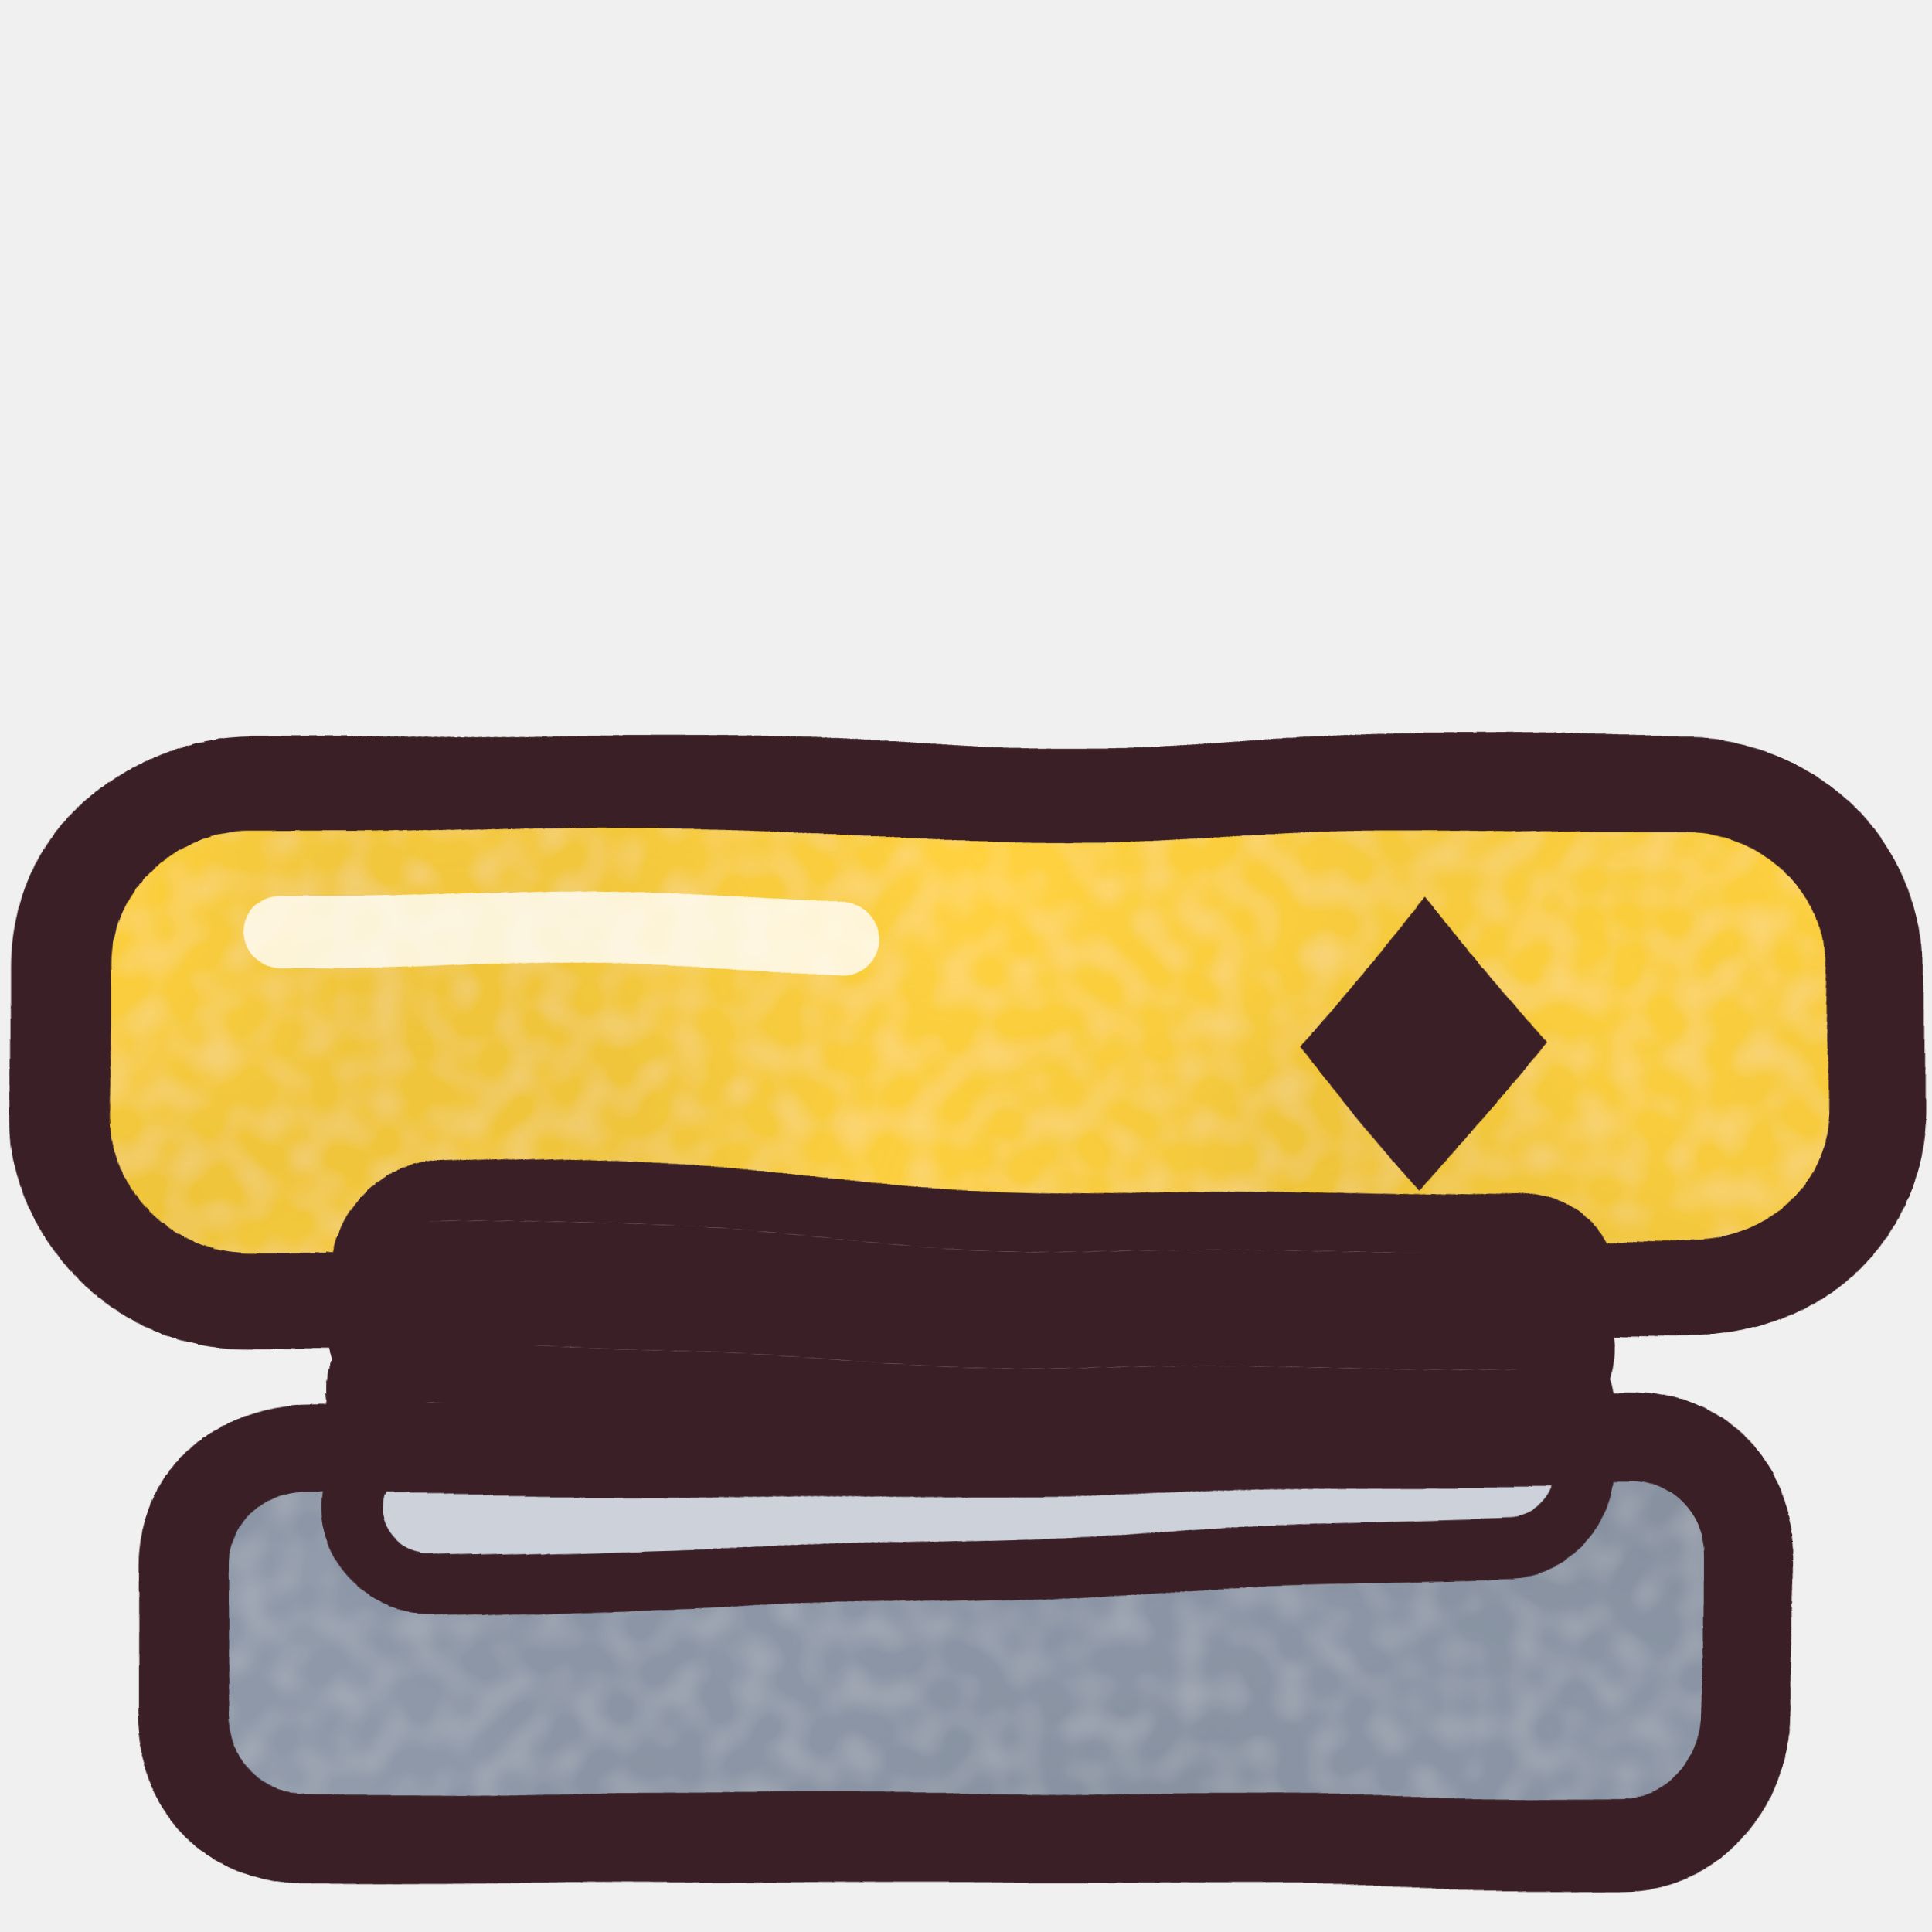
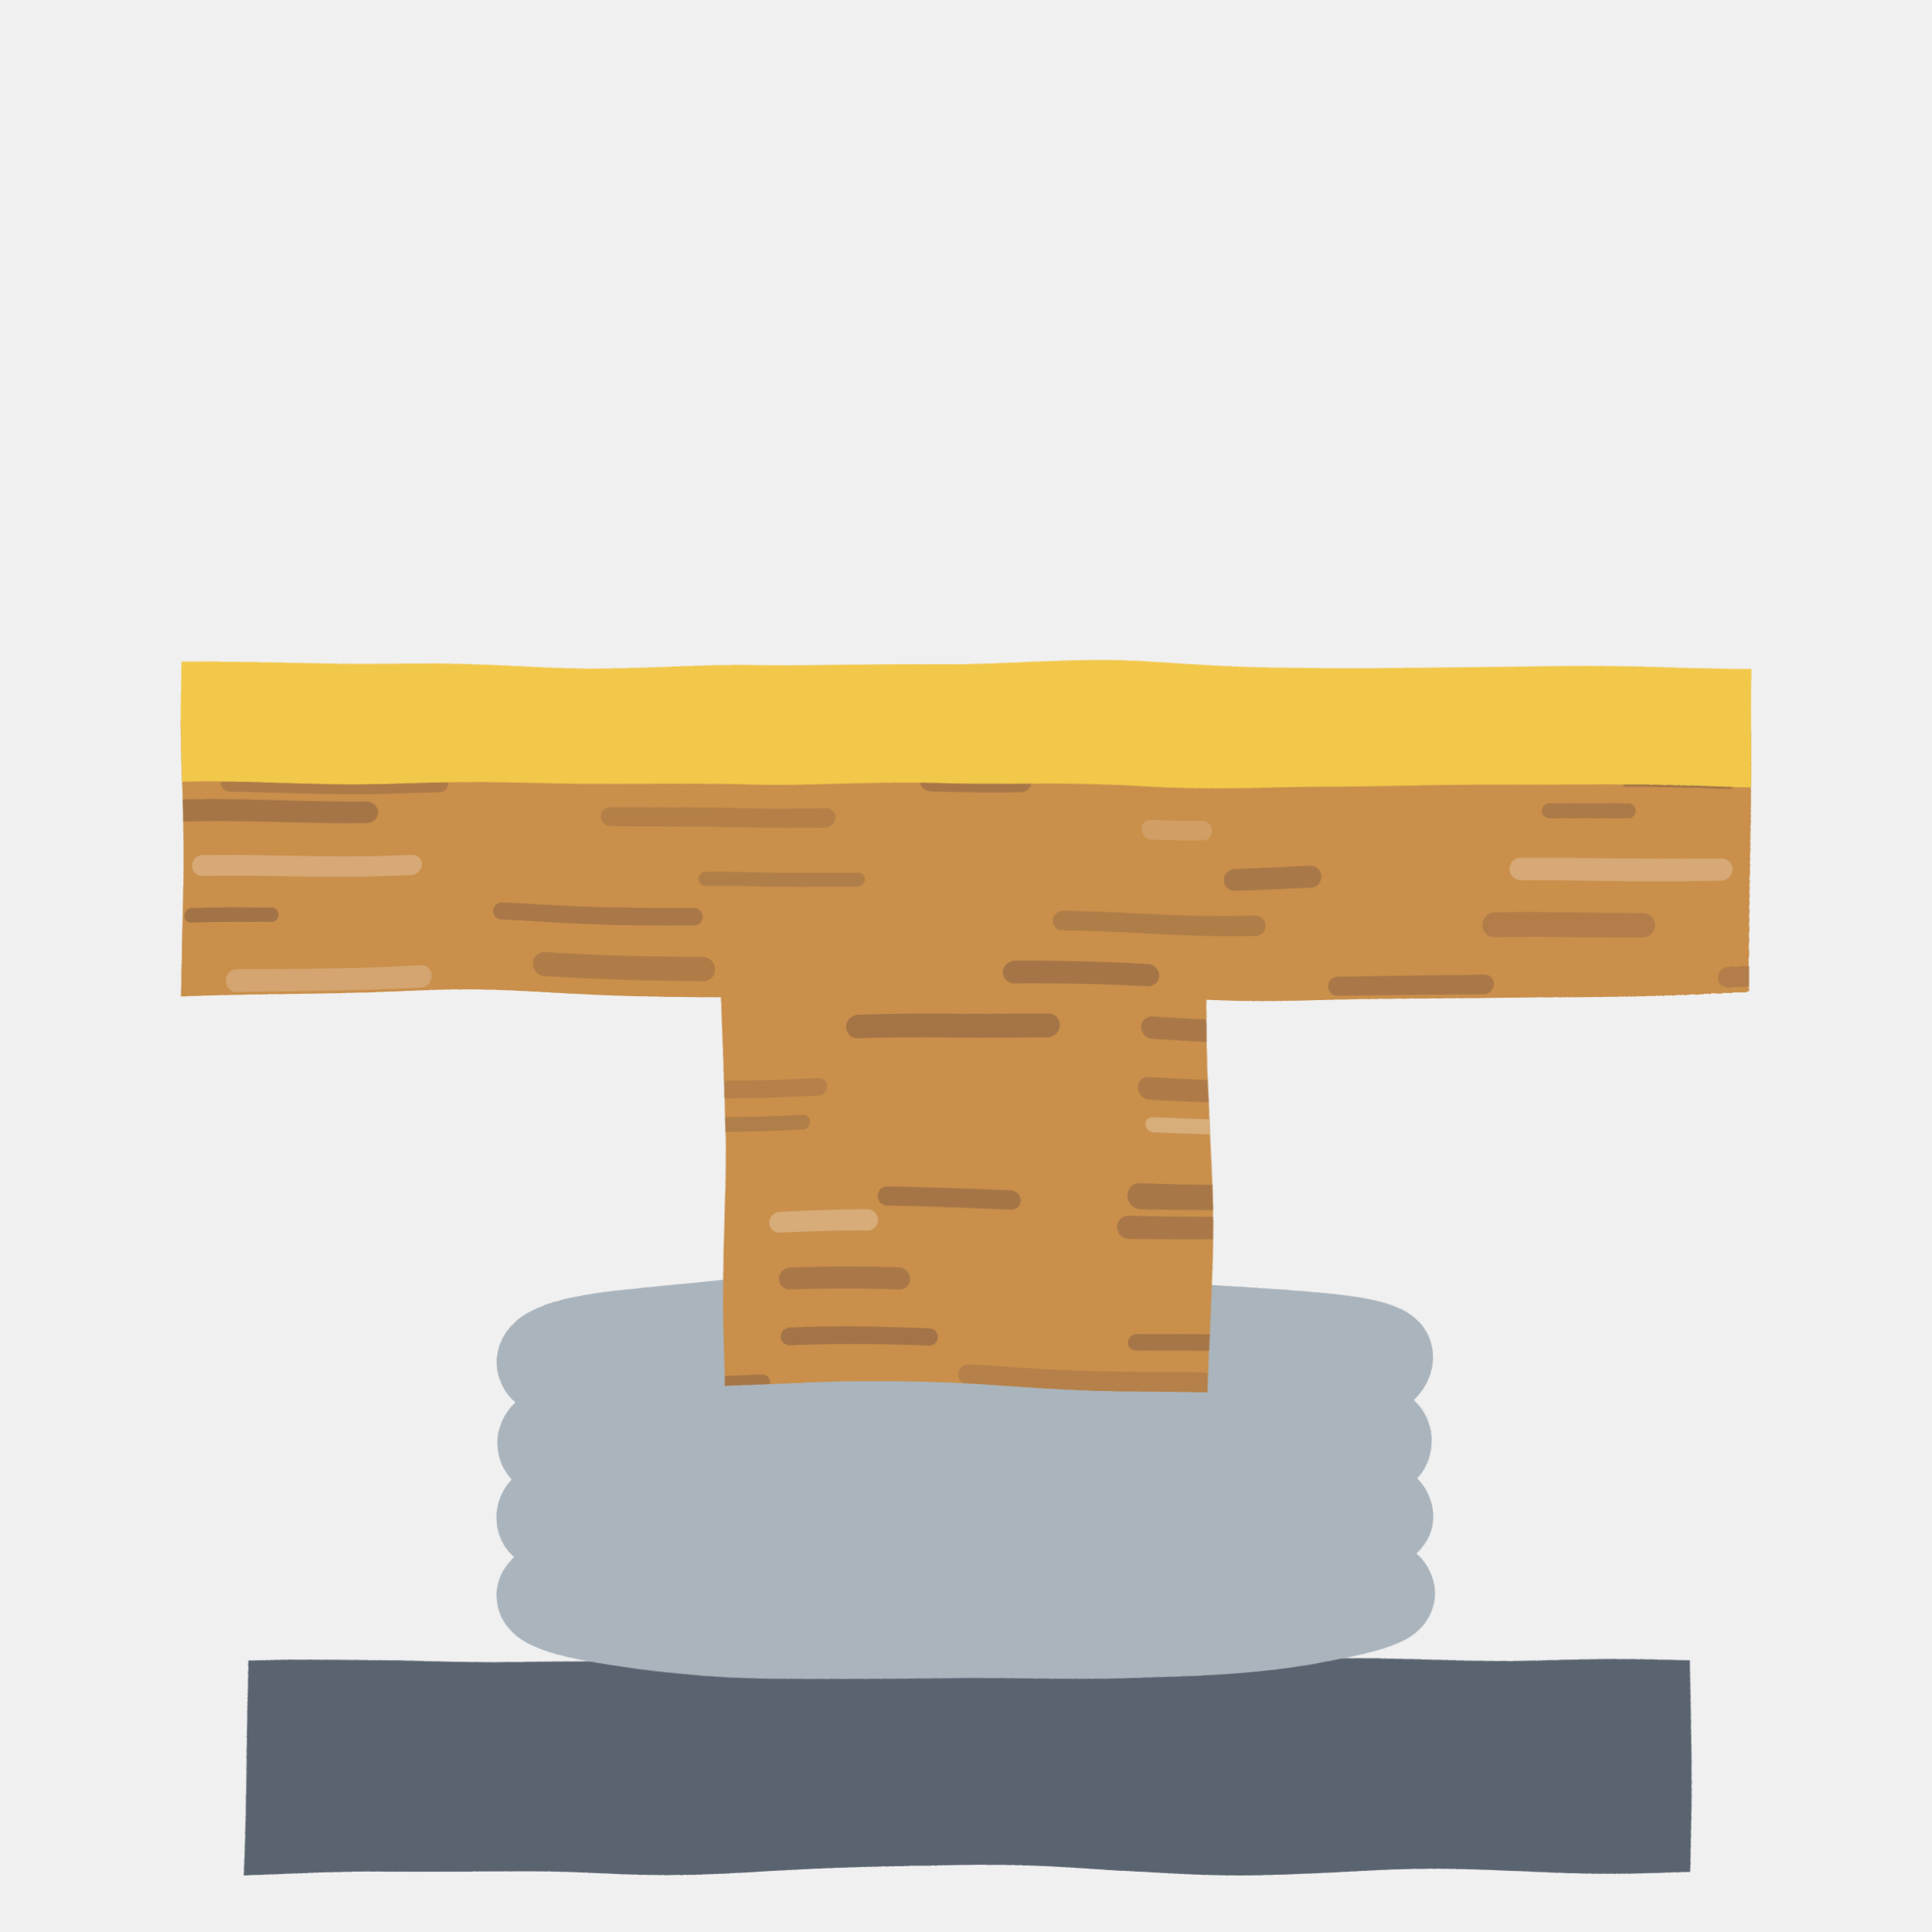
<svg xmlns="http://www.w3.org/2000/svg" width="64" height="64" viewBox="0 0 64 64">
  <defs>
-     <filter id="wob" x="-10%" y="-10%" width="120%" height="120%">
-       <feTurbulence type="fractalNoise" baseFrequency="0.045" numOctaves="2" seed="33" />
-       <feDisplacementMap in="SourceGraphic" scale="1.6" xChannelSelector="R" yChannelSelector="G" />
-     </filter>
-     <filter id="paint" x="0" y="0" width="100%" height="100%">
-       <feTurbulence type="fractalNoise" baseFrequency="0.035" numOctaves="3" seed="40" result="b" />
-       <feColorMatrix in="b" type="matrix" values="0 0 0 0 0  0 0 0 0 0  0 0 0 0 0  0.4 0 0 0 -0.16" result="ba" />
-       <feTurbulence type="fractalNoise" baseFrequency="0.9" numOctaves="1" seed="36" result="g" />
-       <feColorMatrix in="g" type="matrix" values="0 0 0 0 1  0 0 0 0 1  0 0 0 0 1  0.3 0 0 0 -0.12" result="ga" />
-       <feMerge result="m">
-         <feMergeNode in="ba" />
-         <feMergeNode in="ga" />
-       </feMerge>
-       <feComposite in="m" in2="SourceAlpha" operator="in" result="mi" />
-       <feMerge>
-         <feMergeNode in="SourceGraphic" />
-         <feMergeNode in="mi" />
-       </feMerge>
+     <filter id="rough" x="-10%" y="-10%" width="120%" height="120%">
+       <feTurbulence type="fractalNoise" baseFrequency="0.08" numOctaves="2" seed="73" />
+       <feDisplacementMap in="SourceGraphic" scale="0.8" xChannelSelector="R" yChannelSelector="G" />
    </filter>
  </defs>
-   <g filter="url(#paint)">
-     <rect x="6" y="48" width="52" height="13" rx="4" fill="#8e98a8" />
-     <rect x="2" y="26" width="60" height="17" rx="6" fill="#ffd23f" />
-   </g>
-   <g filter="url(#wob)" fill="none" stroke-linejoin="round" stroke-linecap="round">
-     <path d="M14,42.0 L50,43.0 L14,44.0" stroke="#3a2026" stroke-width="7" />
-     <path d="M14,42.0 L50,43.0 L14,44.0" stroke="#cdd2da" stroke-width="3" />
-     <path d="M14,44.0 L50,45.0 L14,46.0" stroke="#3a2026" stroke-width="7" />
-     <path d="M14,44.0 L50,45.0 L14,46.0" stroke="#cdd2da" stroke-width="3" />
-     <path d="M14,46.0 L50,47.0 L14,48.0" stroke="#3a2026" stroke-width="7" />
-     <path d="M14,46.0 L50,47.0 L14,48.0" stroke="#cdd2da" stroke-width="3" />
-     <path d="M14,48.0 L50,49.0 L14,50.0" stroke="#3a2026" stroke-width="7" />
-     <path d="M14,48.0 L50,49.0 L14,50.0" stroke="#cdd2da" stroke-width="3" />
-     <rect x="6" y="48" width="52" height="13" rx="4" stroke="#3a2026" stroke-width="3" />
-     <rect x="2" y="26" width="60" height="17" rx="6" stroke="#3a2026" stroke-width="3.2" />
-     <path d="M9,31 H28" stroke="#ffffff" stroke-width="2.4" opacity="0.8" />
-     <polygon points="47.0,29.7 51.0,34.5 47.0,39.3 43.0,34.5" fill="#3a2026" />
+   <g filter="url(#rough)">
+     <rect x="8" y="55" width="48" height="7" fill="#5a6370" />
+     <ellipse cx="32" cy="45.2" rx="14" ry="1.5" fill="none" stroke="#aab4bc" stroke-width="3" />
+     <ellipse cx="32" cy="47.8" rx="14" ry="1.5" fill="none" stroke="#aab4bc" stroke-width="3" />
+     <ellipse cx="32" cy="50.2" rx="14" ry="1.5" fill="none" stroke="#aab4bc" stroke-width="3" />
+     <ellipse cx="32" cy="52.8" rx="14" ry="1.5" fill="none" stroke="#aab4bc" stroke-width="3" />
+     <clipPath id="t">
+       <path d="M24,32 H40 V46 H24 Z" />
+     </clipPath>
+     <path d="M24,32 H40 V46 H24 Z" fill="#c98f4b" />
+     <g clip-path="url(#t)" stroke-linecap="round">
+       <path d="M25.63,31.34 h2.26" stroke="#966a46" stroke-width="0.71" stroke-opacity="0.62" />
+       <path d="M37.49,31.47 h3.99" stroke="#966a46" stroke-width="0.48" stroke-opacity="0.49" />
+       <path d="M46.48,31.30 h6.32" stroke="#966a46" stroke-width="0.46" stroke-opacity="0.51" />
+       <path d="M28.55,34.06 h6.25" stroke="#966a46" stroke-width="0.79" stroke-opacity="0.72" />
+       <path d="M38.30,34.06 h7.27" stroke="#966a46" stroke-width="0.76" stroke-opacity="0.59" />
+       <path d="M23.86,36.06 h3.35" stroke="#966a46" stroke-width="0.59" stroke-opacity="0.40" />
+       <path d="M38.13,36.08 h7.61" stroke="#966a46" stroke-width="0.73" stroke-opacity="0.53" />
+       <path d="M21.83,37.23 h4.84" stroke="#966a46" stroke-width="0.49" stroke-opacity="0.47" />
+       <path d="M38.20,37.24 h3.65" stroke="#dcb68a" stroke-width="0.49" stroke-opacity="0.75" />
+       <path d="M54.18,37.26 h1.77" stroke="#966a46" stroke-width="0.78" stroke-opacity="0.47" />
+       <path d="M29.51,39.76 h4.08" stroke="#966a46" stroke-width="0.63" stroke-opacity="0.68" />
+       <path d="M37.67,39.53 h3.40" stroke="#966a46" stroke-width="0.83" stroke-opacity="0.66" />
+       <path d="M53.49,39.75 h3.58" stroke="#966a46" stroke-width="0.47" stroke-opacity="0.59" />
+       <path d="M25.87,40.56 h2.97" stroke="#dcb68a" stroke-width="0.71" stroke-opacity="0.74" />
+       <path d="M37.27,40.54 h3.53" stroke="#966a46" stroke-width="0.75" stroke-opacity="0.60" />
+       <path d="M48.21,40.78 h5.15" stroke="#966a46" stroke-width="0.66" stroke-opacity="0.55" />
+       <path d="M26.22,42.50 h3.65" stroke="#966a46" stroke-width="0.75" stroke-opacity="0.60" />
+       <path d="M41.16,42.92 h6.27" stroke="#966a46" stroke-width="0.77" stroke-opacity="0.42" />
+       <path d="M26.17,44.46 h4.70" stroke="#966a46" stroke-width="0.59" stroke-opacity="0.73" />
+       <path d="M37.61,44.38 h5.69" stroke="#966a46" stroke-width="0.54" stroke-opacity="0.67" />
+       <path d="M23.30,45.93 h1.92" stroke="#966a46" stroke-width="0.51" stroke-opacity="0.67" />
+       <path d="M32.22,45.70 h7.62" stroke="#966a46" stroke-width="0.69" stroke-opacity="0.39" />
+       <path d="M44.03,45.87 h2.05" stroke="#dcb68a" stroke-width="0.83" stroke-opacity="0.56" />
+       <path d="M28.42,47.61 h3.65" stroke="#dcb68a" stroke-width="0.73" stroke-opacity="0.36" />
+       <path d="M40.21,47.26 h4.42" stroke="#966a46" stroke-width="0.51" stroke-opacity="0.72" />
+     </g>
+     <clipPath id="p">
+       <path d="M6,24 H58 V33 H6 Z" />
+     </clipPath>
+     <path d="M6,24 H58 V33 H6 Z" fill="#c98f4b" />
+     <g clip-path="url(#p)" stroke-linecap="round">
+       <path d="M-0.76,22.82 h7.59" stroke="#966a46" stroke-width="0.55" stroke-opacity="0.44" />
+       <path d="M9.51,22.65 h2.62" stroke="#dcb68a" stroke-width="0.59" stroke-opacity="0.72" />
+       <path d="M22.22,22.46 h3.60" stroke="#966a46" stroke-width="0.46" stroke-opacity="0.64" />
+       <path d="M29.91,22.51 h2.34" stroke="#966a46" stroke-width="0.82" stroke-opacity="0.79" />
+       <path d="M41.32,22.40 h2.97" stroke="#966a46" stroke-width="0.74" stroke-opacity="0.58" />
+       <path d="M49.52,22.48 h1.51" stroke="#966a46" stroke-width="0.48" stroke-opacity="0.46" />
+       <path d="M56.23,22.58 h4.02" stroke="#966a46" stroke-width="0.78" stroke-opacity="0.48" />
+       <path d="M4.97,23.81 h5.03" stroke="#966a46" stroke-width="0.49" stroke-opacity="0.69" />
+       <path d="M18.65,24.11 h5.33" stroke="#966a46" stroke-width="0.46" stroke-opacity="0.43" />
+       <path d="M31.03,23.91 h5.82" stroke="#966a46" stroke-width="0.57" stroke-opacity="0.46" />
+       <path d="M48.12,23.89 h7.59" stroke="#966a46" stroke-width="0.50" stroke-opacity="0.62" />
+       <path d="M60.04,23.89 h5.34" stroke="#966a46" stroke-width="0.79" stroke-opacity="0.49" />
+       <path d="M7.63,26.03 h6.86" stroke="#966a46" stroke-width="0.61" stroke-opacity="0.55" />
+       <path d="M23.37,25.65 h4.56" stroke="#966a46" stroke-width="0.45" stroke-opacity="0.54" />
+       <path d="M30.70,25.88 h2.96" stroke="#966a46" stroke-width="0.80" stroke-opacity="0.66" />
+       <path d="M41.59,25.65 h3.57" stroke="#966a46" stroke-width="0.49" stroke-opacity="0.59" />
+       <path d="M53.89,25.79 h3.34" stroke="#966a46" stroke-width="0.57" stroke-opacity="0.73" />
+       <path d="M59.56,25.87 h3.09" stroke="#966a46" stroke-width="0.55" stroke-opacity="0.79" />
+       <path d="M5.99,26.96 h6.09" stroke="#966a46" stroke-width="0.74" stroke-opacity="0.70" />
+       <path d="M20.22,27.12 h7.09" stroke="#966a46" stroke-width="0.64" stroke-opacity="0.41" />
+       <path d="M38.10,27.38 h1.79" stroke="#dcb68a" stroke-width="0.63" stroke-opacity="0.42" />
+       <path d="M51.31,26.88 h2.60" stroke="#966a46" stroke-width="0.50" stroke-opacity="0.57" />
+       <path d="M63.37,27.23 h2.21" stroke="#966a46" stroke-width="0.71" stroke-opacity="0.78" />
+       <path d="M6.64,28.82 h6.89" stroke="#dcb68a" stroke-width="0.70" stroke-opacity="0.68" />
+       <path d="M23.54,29.17 h4.92" stroke="#966a46" stroke-width="0.46" stroke-opacity="0.47" />
+       <path d="M40.93,29.00 h2.59" stroke="#966a46" stroke-width="0.70" stroke-opacity="0.63" />
+       <path d="M50.33,28.83 h6.70" stroke="#dcb68a" stroke-width="0.75" stroke-opacity="0.68" />
+       <path d="M65.87,29.00 h5.75" stroke="#966a46" stroke-width="0.67" stroke-opacity="0.72" />
+       <path d="M6.29,30.46 h2.70" stroke="#966a46" stroke-width="0.47" stroke-opacity="0.75" />
+       <path d="M16.59,30.41 h6.59" stroke="#966a46" stroke-width="0.57" stroke-opacity="0.60" />
+       <path d="M35.15,30.50 h6.45" stroke="#966a46" stroke-width="0.66" stroke-opacity="0.49" />
+       <path d="M49.46,30.65 h4.91" stroke="#966a46" stroke-width="0.80" stroke-opacity="0.46" />
+       <path d="M63.27,30.52 h1.82" stroke="#966a46" stroke-width="0.45" stroke-opacity="0.74" />
+       <path d="M7.85,32.56 h6.14" stroke="#dcb68a" stroke-width="0.71" stroke-opacity="0.59" />
+       <path d="M18.11,32.09 h5.34" stroke="#966a46" stroke-width="0.78" stroke-opacity="0.51" />
+       <path d="M33.64,32.26 h4.45" stroke="#966a46" stroke-width="0.77" stroke-opacity="0.70" />
+       <path d="M44.27,32.56 h4.91" stroke="#966a46" stroke-width="0.63" stroke-opacity="0.62" />
+       <path d="M57.31,32.48 h2.02" stroke="#966a46" stroke-width="0.68" stroke-opacity="0.46" />
+       <path d="M63.17,32.54 h6.87" stroke="#966a46" stroke-width="0.52" stroke-opacity="0.60" />
+       <path d="M5.12,33.84 h5.44" stroke="#966a46" stroke-width="0.46" stroke-opacity="0.43" />
+       <path d="M21.17,34.00 h6.82" stroke="#966a46" stroke-width="0.66" stroke-opacity="0.64" />
+       <path d="M31.90,33.82 h7.45" stroke="#966a46" stroke-width="0.55" stroke-opacity="0.47" />
+       <path d="M50.47,34.04 h7.13" stroke="#966a46" stroke-width="0.66" stroke-opacity="0.44" />
+       <path d="M60.02,34.29 h5.42" stroke="#966a46" stroke-width="0.81" stroke-opacity="0.59" />
+     </g>
+     <rect x="6" y="22" width="52" height="4" fill="#f2c84b" />
  </g>
</svg>
